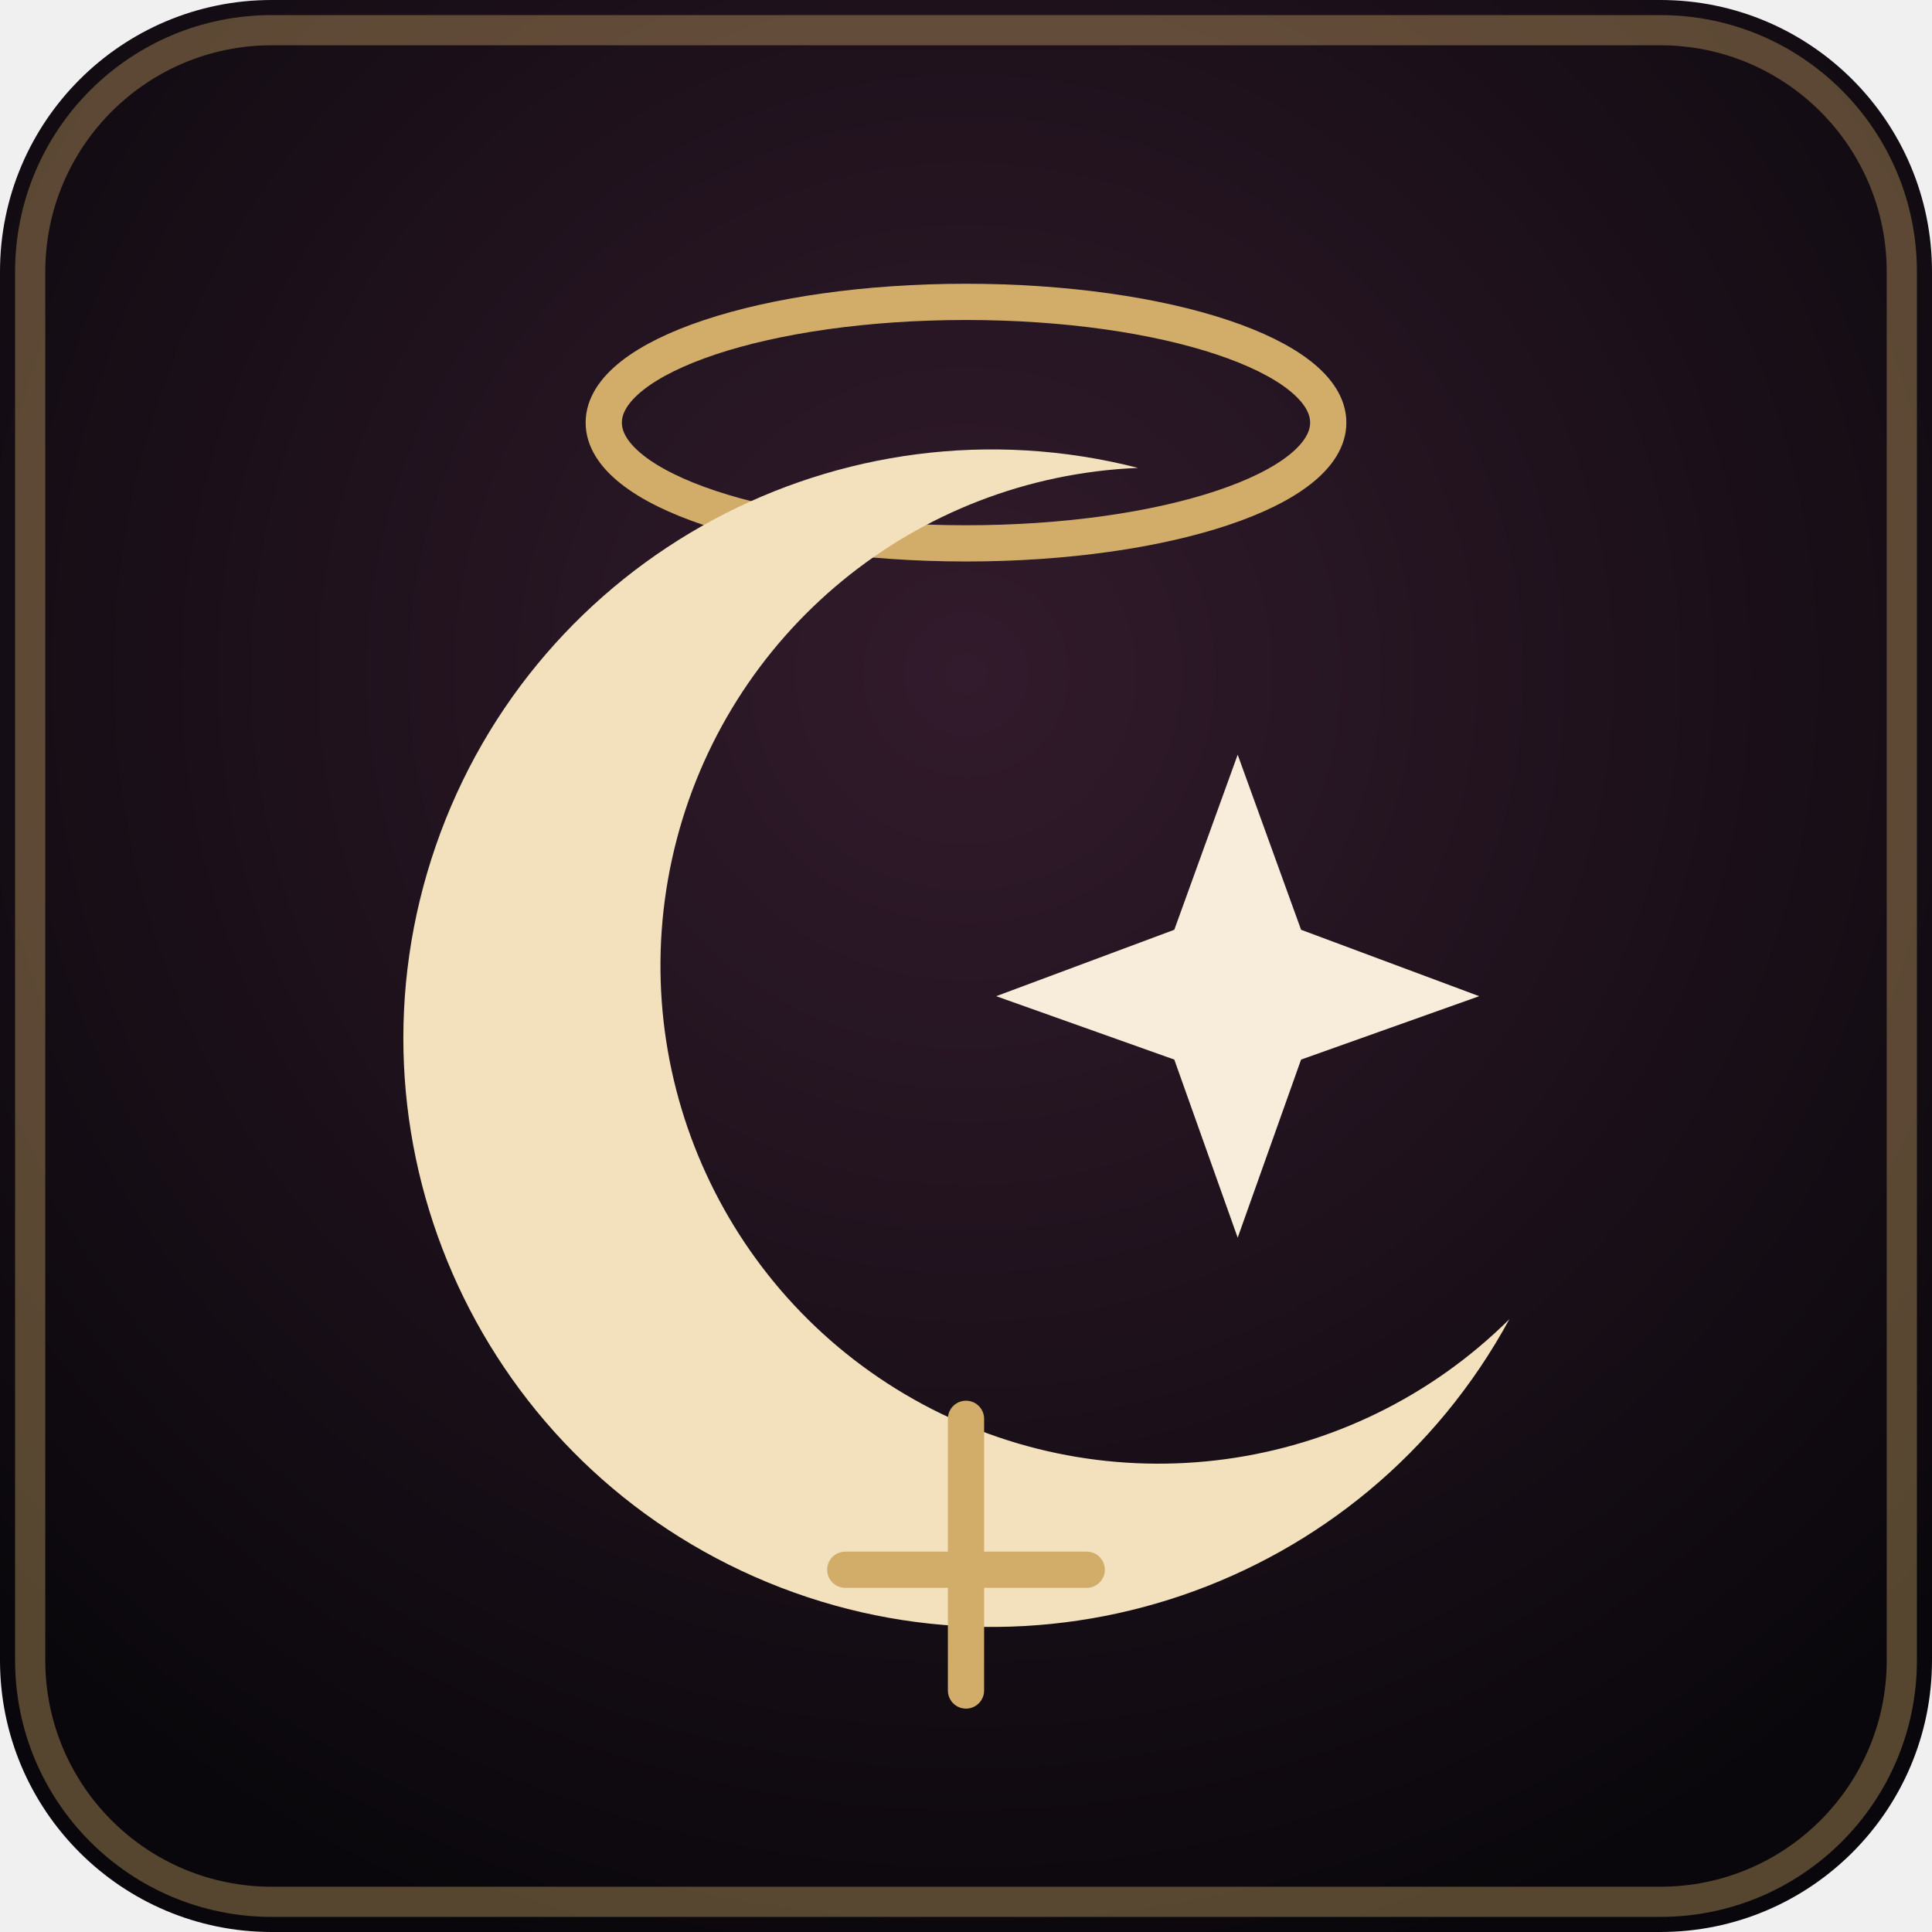
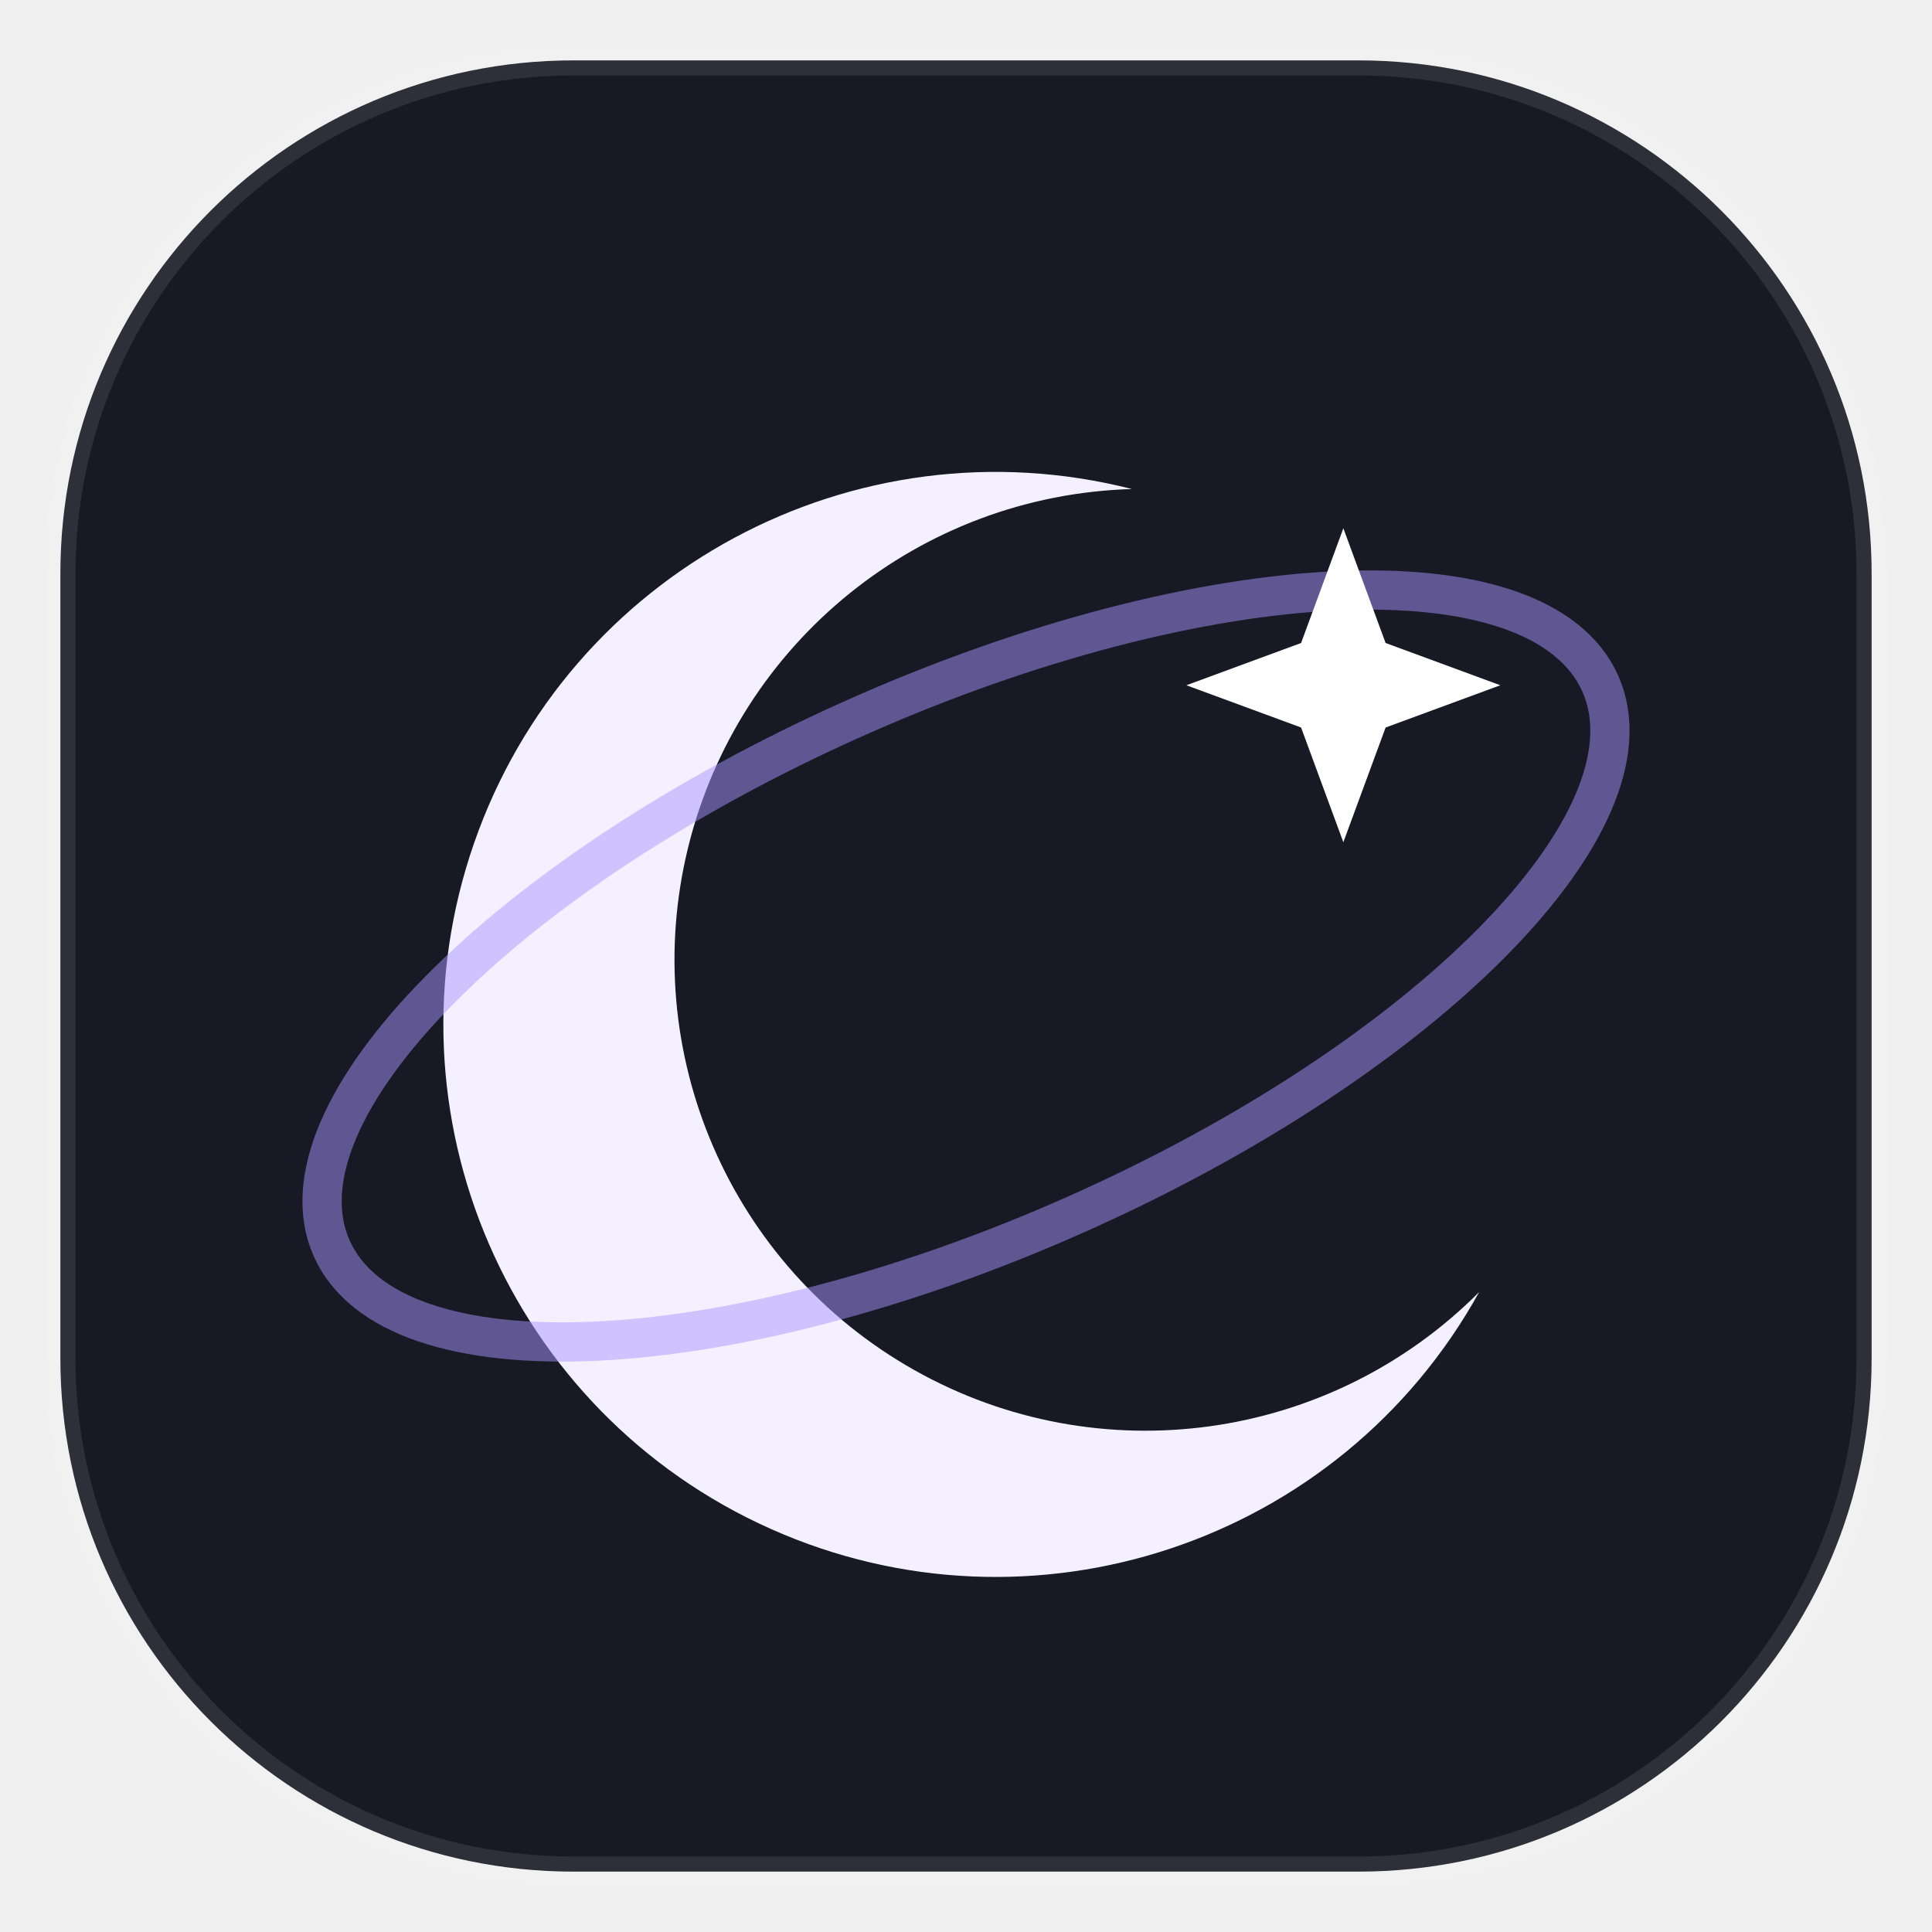
<svg xmlns="http://www.w3.org/2000/svg" viewBox="0 0 64 64">
  <defs>
-     <radialGradient id="night" cx="50%" cy="35%" r="70%">
-       <stop stop-color="#321b2c" />
-       <stop offset="1" stop-color="#09070b" />
-     </radialGradient>
-     <linearGradient id="metal" x1="10" y1="10" x2="54" y2="54">
-       <stop stop-color="#f2e1bc" />
-       <stop offset=".48" stop-color="#b87591" />
-       <stop offset="1" stop-color="#d2ad6a" />
+     <linearGradient id="bg" x1="8" y1="5" x2="58" y2="61">
+       <stop stop-color="#171924" />
+       <stop offset="1" stop-color="#0c0d13" />
+     </linearGradient>
+     <linearGradient id="accent" x1="15" y1="14" x2="49" y2="51">
+       <stop stop-color="#f4f0ff" />
+       <stop offset=".42" stop-color="#b7a6ff" />
+       <stop offset="1" stop-color="#7d65ec" />
    </linearGradient>
  </defs>
-   <rect width="64" height="64" rx="9" fill="url(#night)" />
-   <rect x="1" y="1" width="62" height="62" rx="8" fill="none" stroke="#d2ad6a" stroke-opacity=".38" />
-   <ellipse cx="32" cy="14" rx="12" ry="4" fill="none" stroke="#d2ad6a" stroke-width="1.2" />
-   <path d="M37.7 15.5A19.5 19.5 0 1 0 50 43.7 16.5 16.5 0 1 1 37.7 15.5Z" fill="url(#metal)" />
-   <path d="m41 25 2.1 5.8L49 33l-5.9 2.1L41 41l-2.1-5.9L33 33l5.9-2.2Z" fill="#f7edda" />
-   <path d="M32 47v9M28 52h8" fill="none" stroke="#d2ad6a" stroke-linecap="round" stroke-width="1.2" />
+   <rect x="2" y="2" width="60" height="60" rx="17" fill="url(#bg)" stroke="#fff" stroke-opacity=".1" />
+   <path d="M37.5 16.2A18.3 18.3 0 1 0 49 42.8a15.6 15.6 0 1 1-11.5-26.6Z" fill="url(#accent)" />
+   <ellipse cx="32" cy="32" rx="23" ry="9" fill="none" stroke="#a994ff" stroke-opacity=".5" stroke-width="1.3" transform="rotate(-24 32 32)" />
+   <path d="m44.5 17.5 1.4 3.8 3.8 1.4-3.8 1.4-1.4 3.8-1.4-3.8-3.8-1.4 3.8-1.4Z" fill="#fff" />
</svg>
